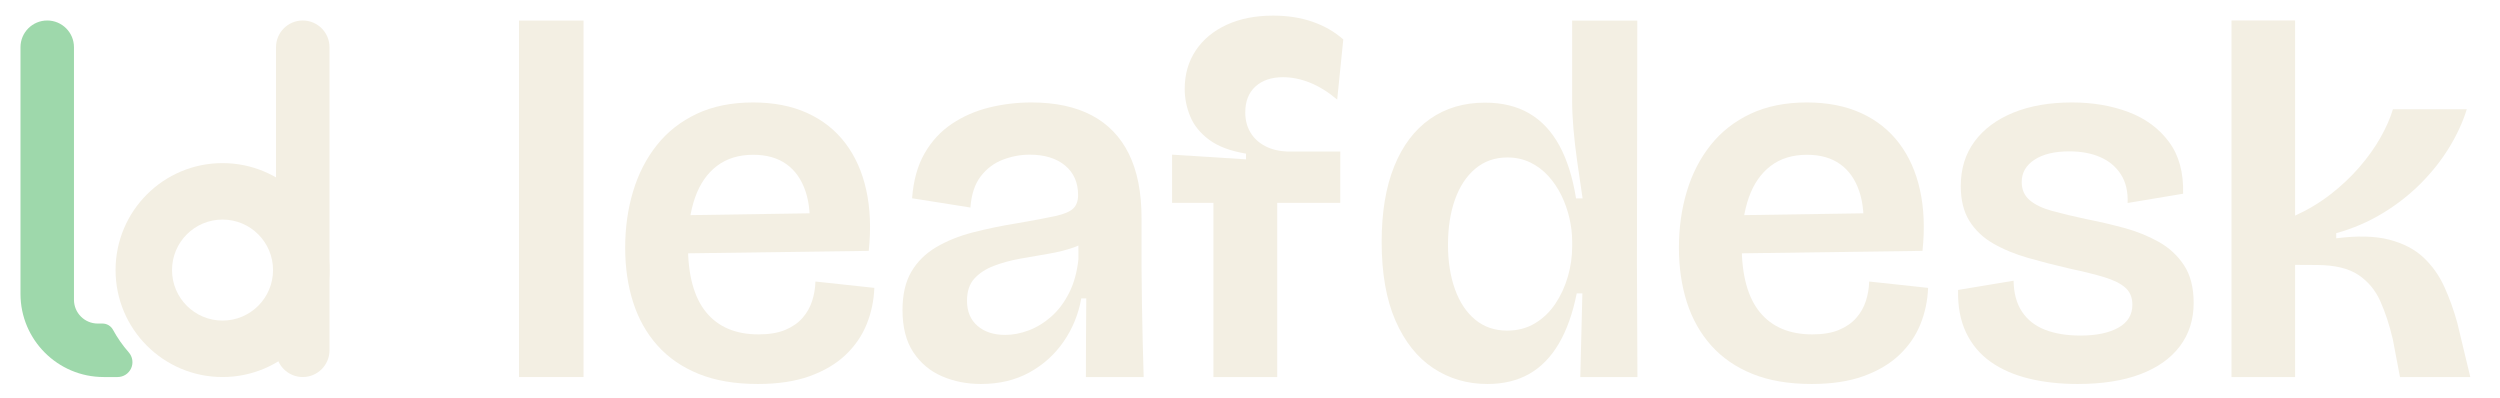
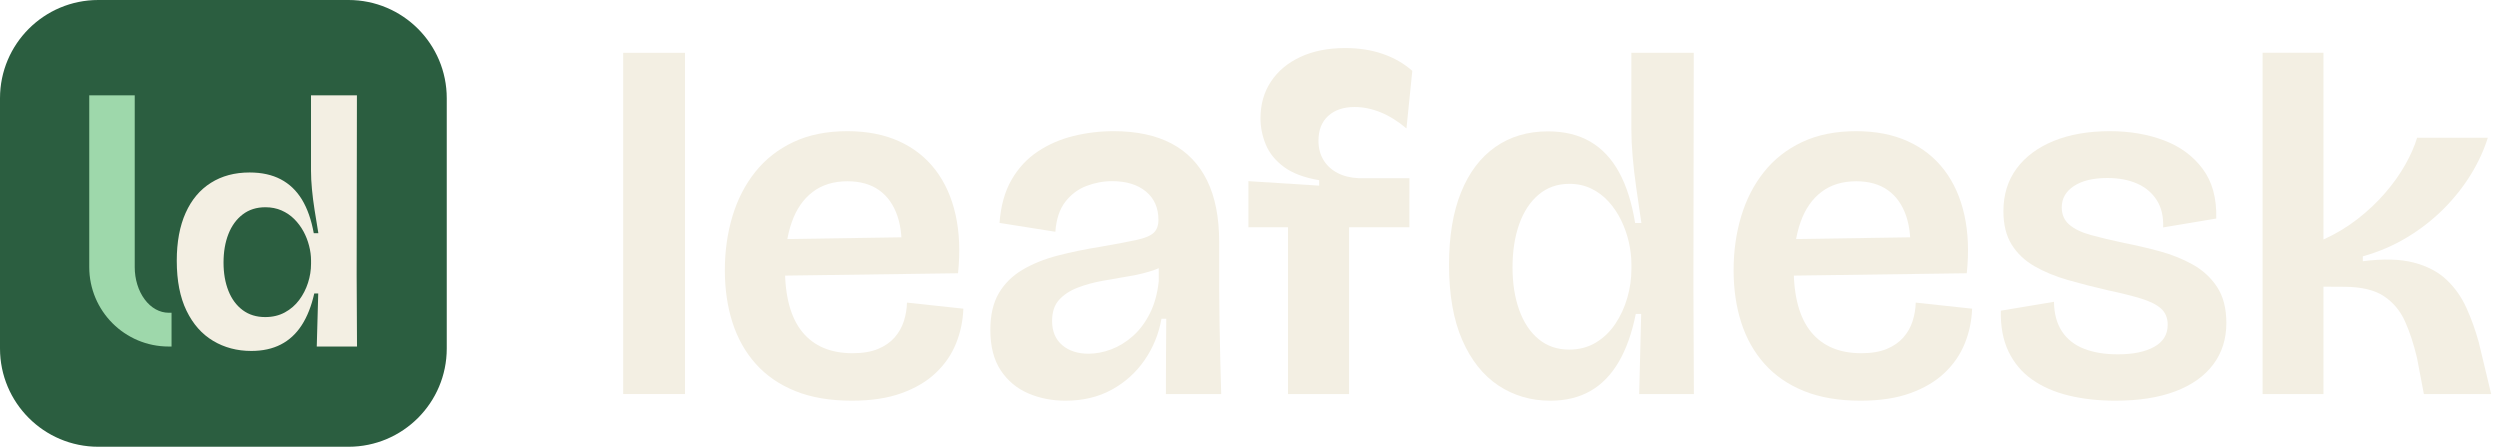
- <svg xmlns="http://www.w3.org/2000/svg" viewBox="-40 -736 4880.2 776">
-   <g transform="translate(-278.4 -928) scale(11.6)">
-     <path fill="#9ED8AB" d="M24 24.5A4.5 4.5 0 0 1 33 24.5V67A4 4 0 0 0 37 71H37.8A2 2 0 0 1 39.56 72.04A21 21 0 0 0 42.22 75.85A2.5 2.5 0 0 1 40.34 80H38A14 14 0 0 1 24 66Z" />
-     <rect fill="#F3EFE3" x="67" y="20" width="9" height="60" rx="4.5" />
-     <path fill="#F3EFE3" fill-rule="evenodd" d="M40 62A18 18 0 1 0 76 62A18 18 0 1 0 40 62ZM49.5 62A8.5 8.5 0 1 0 66.5 62A8.5 8.5 0 1 0 49.5 62Z" />
+ <svg xmlns="http://www.w3.org/2000/svg" viewBox="0 -803.5 5097.9 911">
+   <rect x="0" y="-803.5" width="911" height="911" rx="200.4" fill="#2B5E40" />
+   <g transform="translate(0 -803.5) scale(9.1)">
+     <path fill="#9ED8AB" d="M20 21.36L30.19 21.36L30.19 59.85A7.6 10.22 0 0 0 37.8 70.08L38.44 70.08L38.44 77.65L37.8 77.65A17.8 17.8 0 0 1 20 59.85Z" />
+     <path fill="#F3EFE3" d="M56.31 78.64Q51.54 78.64 47.76 76.38Q43.98 74.13 41.8 69.64Q39.61 65.14 39.61 58.44Q39.61 52.12 41.6 47.7Q43.58 43.28 47.26 40.97Q50.93 38.65 55.93 38.65Q60 38.65 62.91 40.18Q65.83 41.71 67.67 44.73Q69.5 47.76 70.31 52.26L71.34 52.26Q70.88 49.51 70.49 47.04Q70.1 44.56 69.9 42.37Q69.69 40.19 69.69 38.23L69.69 21.36L79.98 21.36L79.92 61.54L80 77.65L70.98 77.65L71.31 65.76L70.42 65.76Q69.46 70.03 67.59 72.9Q65.72 75.77 62.92 77.2Q60.12 78.64 56.31 78.64ZM59.43 71.05Q61.9 71.05 63.82 70.01Q65.74 68.97 67.04 67.23Q68.34 65.49 69.02 63.37Q69.7 61.25 69.7 59.11L69.7 58.38Q69.7 56.76 69.26 55.07Q68.83 53.38 68 51.85Q67.16 50.31 65.93 49.08Q64.7 47.86 63.08 47.15Q61.45 46.44 59.46 46.44Q56.5 46.44 54.4 48.04Q52.29 49.64 51.19 52.43Q50.09 55.22 50.09 58.85Q50.09 62.41 51.19 65.18Q52.29 67.94 54.39 69.5Q56.48 71.05 59.43 71.05Z" />
  </g>
-   <g transform="translate(923.2 0)">
+   <g transform="translate(1220.9 0)">
    <g fill="#F3EFE3" transform="scale(1 -1)">
      <path transform="translate(0 0)" d="M49.904 0.0V695.81H175.906V0.0H49.904Z" />
      <path transform="translate(226 0)" d="M290.143 -13.571Q223.381 -13.571 174.761 6.095Q126.142 25.762 94.237 61.524Q62.333 97.286 46.761 145.857Q31.19 194.429 31.19 252.476Q31.19 310.905 46.619 362.31Q62.047 413.714 93.023 452.714Q124 491.715 171 513.857Q218 536 280.952 536Q341.048 536 386.334 515.5Q431.62 495 460.787 456.738Q489.953 418.476 501.739 365.238Q513.524 311.999 506.667 246.285L110.715 240.904V315.334L417.713 320L390.427 277.428Q394.999 327.666 383.261 362.499Q371.523 397.332 345.88 415.594Q320.238 433.856 281.238 433.856Q238.905 433.856 210.334 412.118Q181.763 390.38 167.739 350.714Q153.716 311.047 153.716 257.095Q153.716 169.858 189.168 126.549Q224.62 83.239 291.571 83.239Q322.571 83.239 343.476 91.93Q364.38 100.62 377.309 115.334Q390.237 130.048 396.165 148.548Q402.094 167.048 402.57 186.429L517.572 174.048Q516.191 136.667 502.548 102.977Q488.906 69.286 461.358 43.143Q433.811 17 391.406 1.714Q349.001 -13.571 290.143 -13.571Z" />
      <path transform="translate(771 0)" d="M180.666 -13.571Q139.476 -13.571 104.643 1.476Q69.809 16.524 48.69 48.381Q27.571 80.238 27.571 130.81Q27.571 176.095 44.809 205.524Q62.047 234.953 93.166 253.381Q124.286 271.81 165.19 282.405Q206.095 293 252.952 300.476Q301.19 308.81 326.333 314.357Q351.475 319.905 360.904 329.024Q370.333 338.143 370.333 355.19Q370.333 391.904 344.809 412.999Q319.286 434.094 275.81 434.094Q249.286 434.094 223.62 424.332Q197.953 414.57 180.454 392.047Q162.954 369.523 160.144 330.904L46.285 348.952Q50.142 401.047 70.785 436.857Q91.428 472.667 124.286 494.524Q157.143 516.381 197.119 526.191Q237.096 536 279.143 536Q349.287 536 397.073 510.786Q444.859 485.571 469.525 435.476Q494.192 385.38 494.192 310.094V213.523Q494.43 178.666 494.978 142.642Q495.525 106.619 496.406 70.833Q497.287 35.048 498.335 0.0H385.571Q385.714 36.857 385.761 74.643Q385.809 112.428 386.285 153.523H376.523Q368.381 107.381 342.19 69.333Q316 31.286 275.095 8.857Q234.19 -13.571 180.666 -13.571ZM227.811 82.239Q250.572 82.239 274.048 91.096Q297.524 99.953 318.071 118.096Q338.619 136.239 352.809 164.286Q367 192.334 370.999 230.238L370.856 272.809L396.761 275.428Q384.809 261.19 362.238 253.166Q339.666 245.142 312.119 240.571Q284.572 236 256.763 230.952Q228.953 225.904 205.525 216.881Q182.097 207.857 167.787 192.119Q153.478 176.381 153.478 148.905Q153.478 117.525 173.954 99.882Q194.43 82.239 227.811 82.239Z" />
      <path transform="translate(1308 0)" d="M97.523 0.0V340.047H16.809V434.096L161.096 424.953V436.095Q115.476 443.714 89.309 463.048Q63.142 482.381 52.285 508.643Q41.428 534.905 41.428 562.334Q41.428 605 62.857 637.286Q84.285 669.572 123.214 687.548Q162.143 705.524 214.048 705.524Q256.191 705.524 290.81 693.572Q325.429 681.62 351.001 659.001L339.096 541.618Q313.049 563.618 286.382 574.451Q259.715 585.284 233.191 585.284Q199.668 585.284 179.668 567.261Q159.668 549.237 159.668 516.523Q159.668 494.047 169.906 477.19Q180.144 460.333 198.596 450.762Q217.049 441.191 241.763 440.143H345.144L345.049 340.047H222.049V0.0H97.523Z" />
      <path transform="translate(1702 0)" d="M238.285 -13.571Q179.333 -13.571 132.618 17.381Q85.904 48.333 58.904 110.048Q31.904 171.762 31.904 263.81Q31.904 350.667 56.452 411.381Q80.999 472.096 126.404 503.858Q171.809 535.619 233.666 535.619Q283.951 535.619 319.975 514.643Q355.999 493.667 378.713 452.096Q401.428 410.525 411.38 348.715H424.142Q418.475 386.524 413.666 420.5Q408.856 454.476 406.285 484.524Q403.713 514.572 403.713 539.667V695.81H530.953L530.239 221.332L531.192 0.0H419.666L423.713 163.286H412.713Q400.904 104.619 377.761 65.214Q354.618 25.809 320.023 6.119Q285.428 -13.571 238.285 -13.571ZM276.905 90.621Q307.476 90.621 331.214 104.882Q354.952 119.144 370.975 143.072Q386.999 167 395.404 196.119Q403.809 225.238 403.809 254.619V264.619Q403.809 286.905 398.475 310.096Q393.142 333.286 382.832 354.429Q372.523 375.571 357.309 392.357Q342.095 409.142 321.976 418.88Q301.857 428.618 277.334 428.618Q240.715 428.618 214.668 406.666Q188.62 384.713 175.001 346.38Q161.383 308.047 161.383 258.191Q161.383 209.334 175.025 171.334Q188.668 133.335 214.549 111.978Q240.429 90.621 276.905 90.621Z" />
      <path transform="translate(2283 0)" d="M290.143 -13.571Q223.381 -13.571 174.761 6.095Q126.142 25.762 94.237 61.524Q62.333 97.286 46.761 145.857Q31.19 194.429 31.19 252.476Q31.19 310.905 46.619 362.31Q62.047 413.714 93.023 452.714Q124 491.715 171 513.857Q218 536 280.952 536Q341.048 536 386.334 515.5Q431.62 495 460.787 456.738Q489.953 418.476 501.739 365.238Q513.524 311.999 506.667 246.285L110.715 240.904V315.334L417.713 320L390.427 277.428Q394.999 327.666 383.261 362.499Q371.523 397.332 345.88 415.594Q320.238 433.856 281.238 433.856Q238.905 433.856 210.334 412.118Q181.763 390.38 167.739 350.714Q153.716 311.047 153.716 257.095Q153.716 169.858 189.168 126.549Q224.62 83.239 291.571 83.239Q322.571 83.239 343.476 91.93Q364.38 100.62 377.309 115.334Q390.237 130.048 396.165 148.548Q402.094 167.048 402.57 186.429L517.572 174.048Q516.191 136.667 502.548 102.977Q488.906 69.286 461.358 43.143Q433.811 17 391.406 1.714Q349.001 -13.571 290.143 -13.571Z" />
      <path transform="translate(2829 0)" d="M263.715 -13.571Q211.953 -13.571 168.667 -3.071Q125.381 7.429 94.024 29.476Q62.666 51.524 45.833 86.595Q29 121.667 30.142 170L138.478 188.048Q139.001 151.62 154.811 127.691Q170.62 103.763 199.691 92.358Q228.763 80.954 268.857 80.954Q315.38 80.954 342.88 96.263Q370.38 111.572 370.38 141.191Q370.38 162.143 356.785 174.285Q343.19 186.428 316.119 194.69Q289.048 202.952 248.429 211.571Q205.333 221.476 166.809 232.523Q128.285 243.571 98.595 260.714Q68.904 277.857 52.142 304.857Q35.38 331.857 35.38 372.905Q35.38 423.286 62.143 459.643Q88.905 496 137.738 516Q186.572 536 252.477 536Q313.191 536 362.834 517.238Q412.477 498.477 441.787 459.048Q471.096 419.619 469.382 357.857L361.094 339.762Q362.38 373.047 347.999 395.476Q333.619 417.904 307.857 429.213Q282.095 440.523 247.286 440.523Q204.048 440.523 179.192 424.166Q154.335 407.809 154.335 380.714Q154.335 358.667 169.763 345.382Q185.192 332.096 213.81 324.215Q242.429 316.334 281.715 308.001Q317.905 300.953 354.572 290.977Q391.239 281.001 421.882 263.81Q452.525 246.62 471.263 218.048Q490.001 189.477 490.001 144.81Q490.001 95.905 463.168 60.238Q436.334 24.572 385.905 5.5Q335.477 -13.571 263.715 -13.571Z" />
      <path transform="translate(3343 0)" d="M49.904 0.0V696H174.001V315.096Q211.811 332.287 243.358 356.763Q274.905 381.239 299.524 409.715Q324.142 438.191 340.618 467.31Q357.094 496.429 364.999 522.667H509.144Q497.573 485.286 474.859 448.119Q452.145 410.953 419.43 378.024Q386.716 345.095 345.002 319.786Q303.288 294.476 254.288 280.81V270.81Q316.812 278.857 358.026 268.072Q399.24 257.286 424.74 233.263Q450.24 209.239 465.359 176.048Q480.478 142.858 490.716 105.429L516.001 0.0H378.761L364.809 73.429Q354.952 115.429 340.381 147.976Q325.81 180.523 297.334 199.5Q268.858 218.476 216.716 218.714L174.001 218.952V0.0H49.904Z" />
    </g>
  </g>
</svg>
